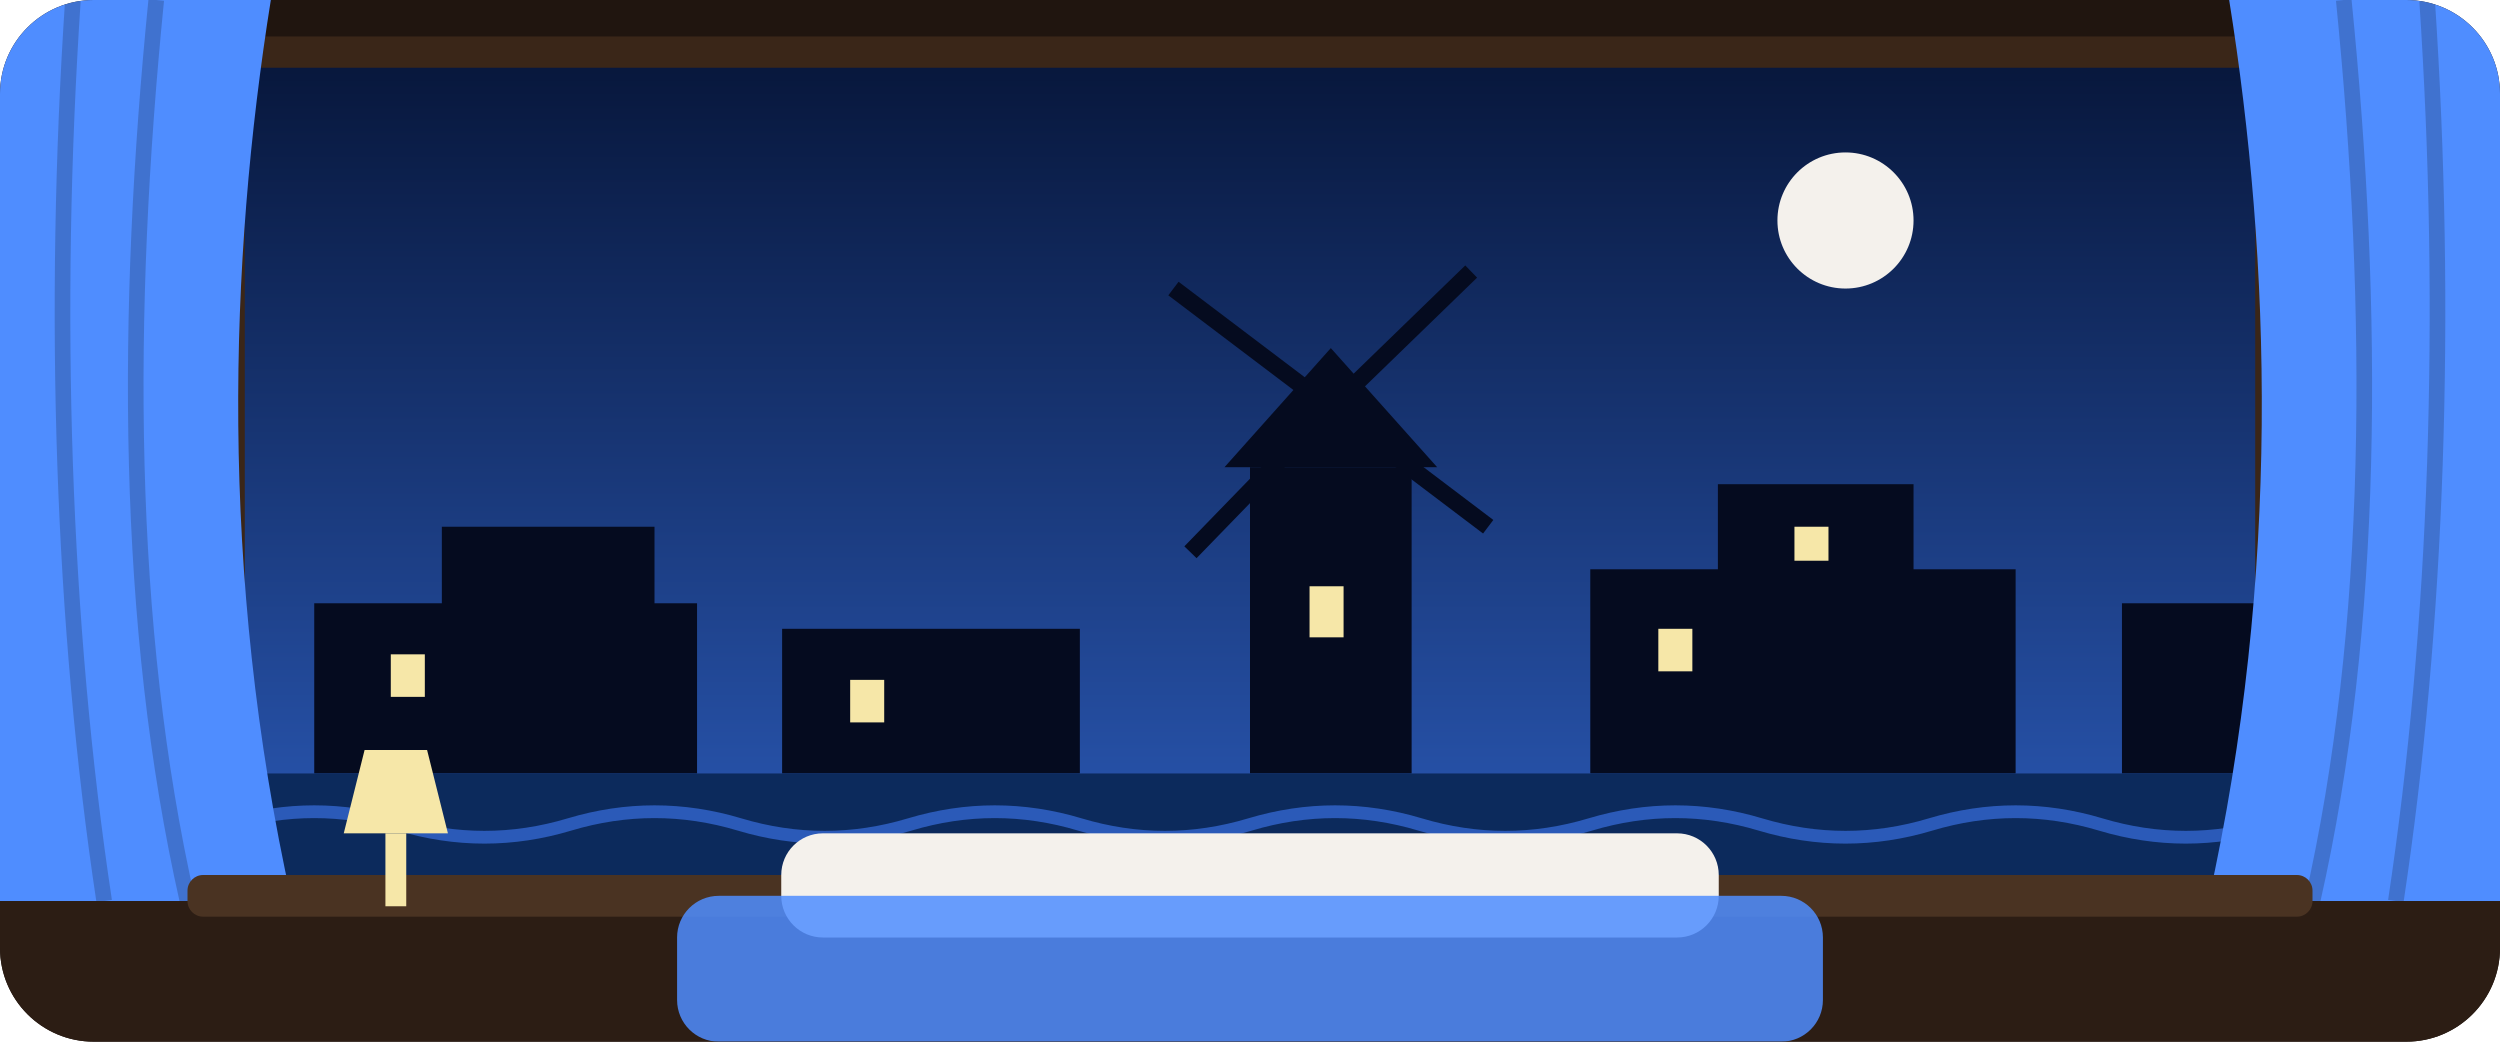
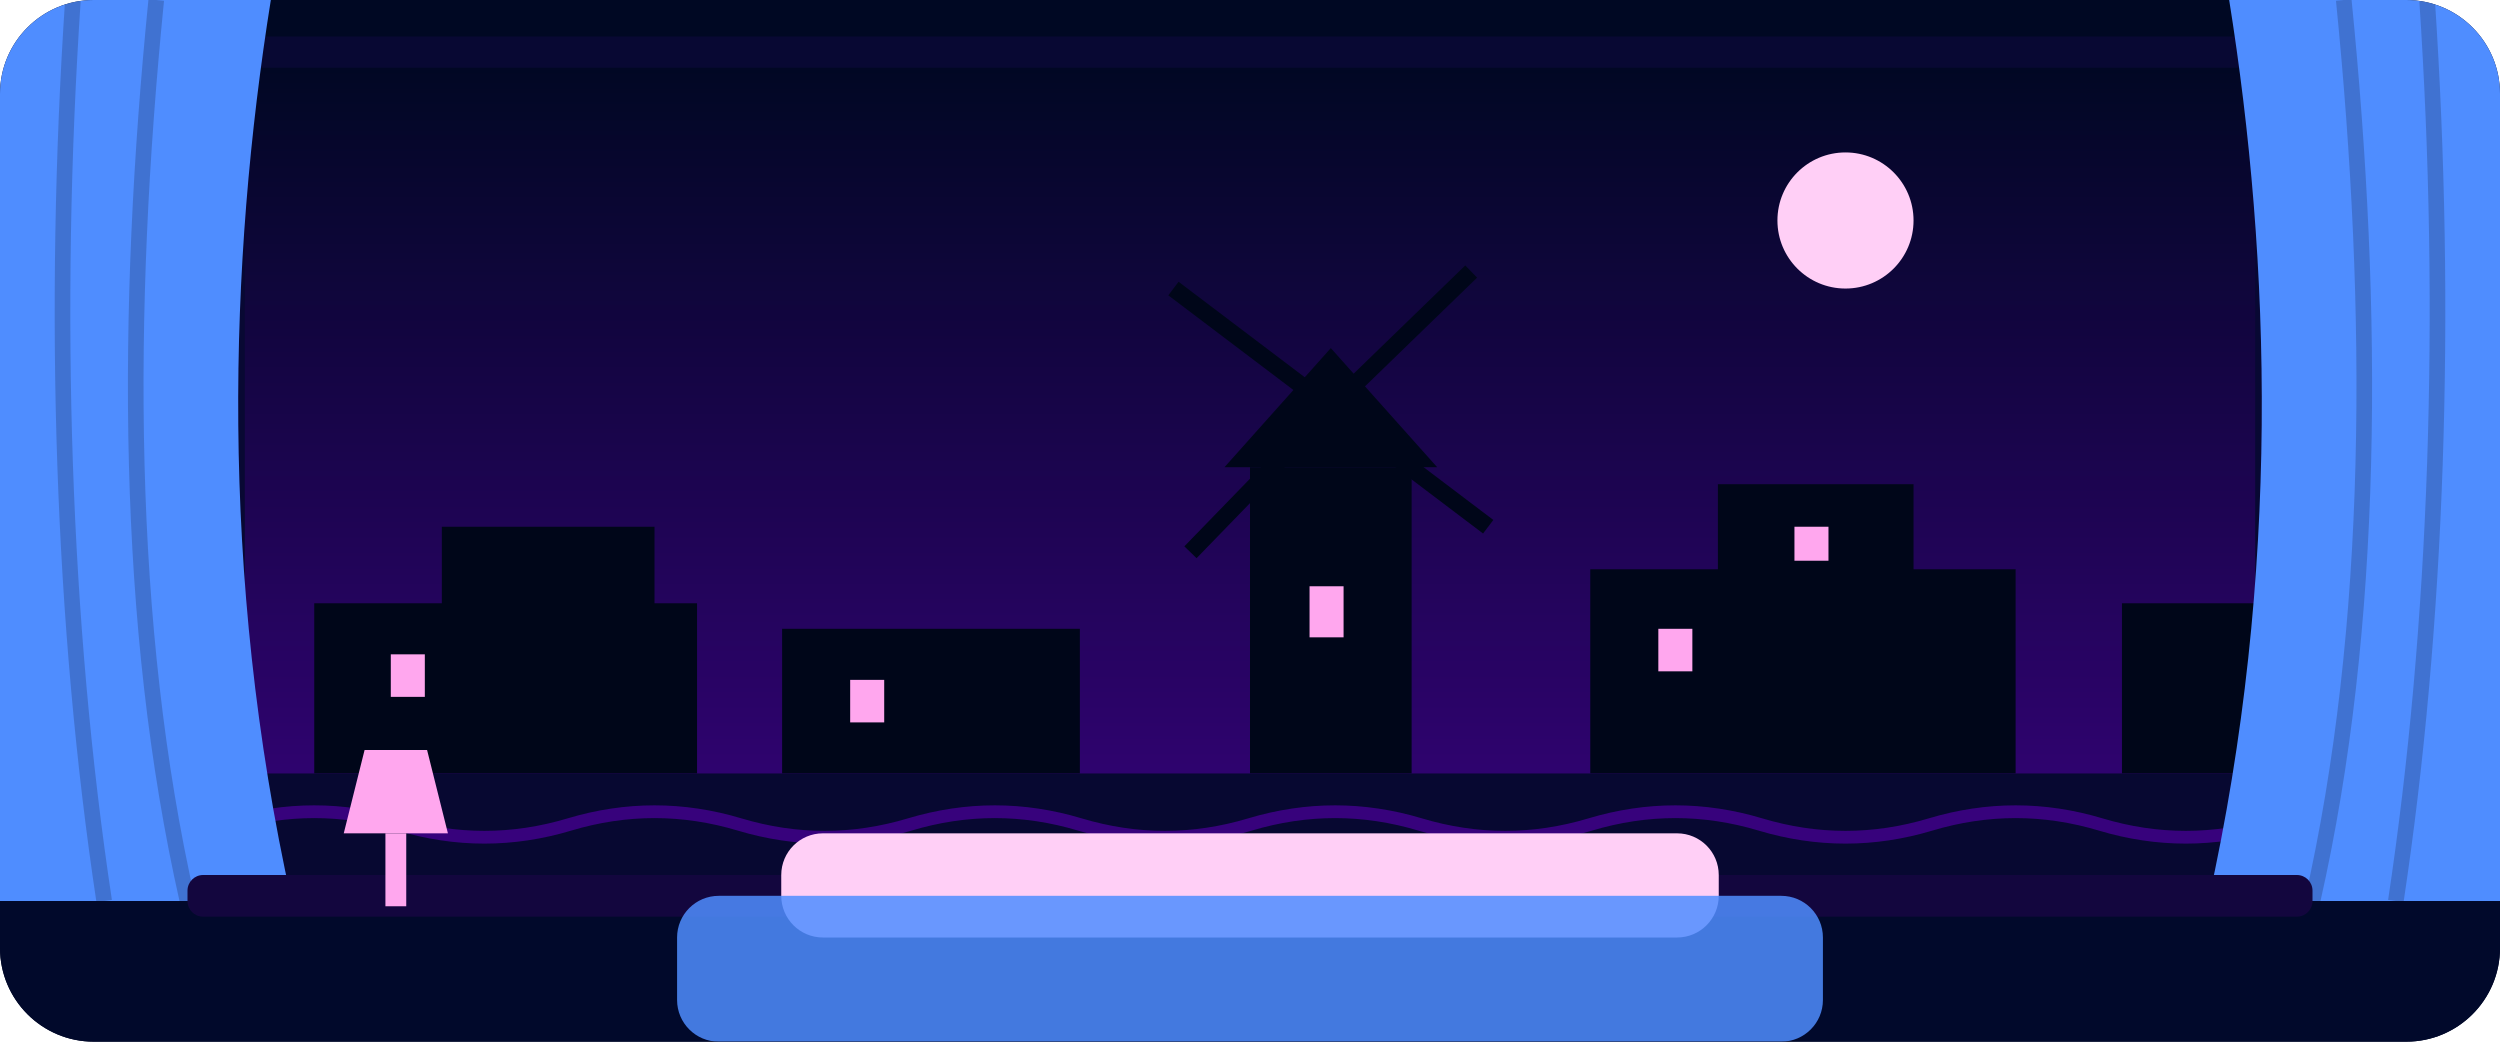
<svg xmlns="http://www.w3.org/2000/svg" viewBox="0 0 480 200" width="480" height="200">
  <defs>
    <clipPath id="c">
      <rect width="480" height="200" rx="18" />
    </clipPath>
  </defs>
  <g clip-path="url(#c)">
-     <rect width="480" height="200" fill="#20150f" />
+     <rect width="480" height="200" fill="#000823" />
    <svg x="44" y="10" width="392" height="163" viewBox="0 0 480 200" preserveAspectRatio="xMidYMax slice">
      <defs>
        <linearGradient id="sky" x1="0" y1="0" x2="0" y2="1">
-           <stop offset="0" stop-color="#07163a" />
-           <stop offset="1" stop-color="#2b5ab8" />
+           <stop offset="0" stop-color="#000722" />
+           <stop offset="1" stop-color="#37027c" />
        </linearGradient>
      </defs>
      <rect width="480" height="200" fill="url(#sky)" />
-       <circle cx="380" cy="40" r="16" fill="#f4f1ec" />
-       <g fill="#050b1f">
+       <circle cx="380" cy="40" r="16" fill="#ffcff6" />
+       <g fill="#000619">
        <rect x="20" y="130" width="90" height="40" />
        <rect x="50" y="112" width="50" height="22" />
        <rect x="130" y="136" width="70" height="34" />
        <rect x="320" y="122" width="100" height="48" />
        <rect x="350" y="102" width="46" height="24" />
        <rect x="240" y="98" width="38" height="72" />
        <path d="M234 98 L259 70 L284 98 Z" />
-         <path d="M259 84 L222 56 M259 84 L296 112 M259 84 L226 118 M259 84 L292 52" stroke="#050b1f" stroke-width="4" fill="none" />
+         <path d="M259 84 L222 56 M259 84 L296 112 M259 84 L226 118 M259 84 L292 52" stroke="#000619" stroke-width="4" fill="none" />
        <rect x="445" y="130" width="35" height="40" />
-         <g fill="#f6e7a8">
+         <g fill="#ffa7ee">
          <rect x="38" y="142" width="8" height="10" />
          <rect x="146" y="148" width="8" height="10" />
          <rect x="336" y="136" width="8" height="10" />
          <rect x="368" y="112" width="8" height="8" />
          <rect x="254" y="126" width="8" height="12" />
        </g>
      </g>
-       <rect x="0" y="170" width="480" height="30" fill="#0c2a5c" />
-       <path d="M0 182 q20 -6 40 0 t40 0 t40 0 t40 0 t40 0 t40 0 t40 0 t40 0 t40 0 t40 0 t40 0 t40 0" stroke="#2b5ab8" stroke-width="3" fill="none" />
+       <rect x="0" y="170" width="480" height="30" fill="#070831" />
+       <path d="M0 182 q20 -6 40 0 t40 0 t40 0 t40 0 t40 0 t40 0 t40 0 t40 0 t40 0 t40 0 t40 0 t40 0" stroke="#37027c" stroke-width="3" fill="none" />
    </svg>
-     <rect x="44" y="10" width="392" height="163" fill="none" stroke="#3a2618" stroke-width="6" />
+     <rect x="44" y="10" width="392" height="163" fill="none" stroke="#080833" stroke-width="6" />
    <path d="M0 0h52c-8 50-10 110 4 173H0z" fill="#4f8dff" />
    <path d="M480 0h-52c8 50 10 110-4 173h56z" fill="#4f8dff" />
-     <path d="M14 0c-4 60-2 120 6 173M30 0c-6 60-6 120 6 173M466 0c4 60 2 120-6 173M450 0c6 60 6 120-6 173" stroke="#00000030" stroke-width="3" fill="none" />
-     <rect x="0" y="173" width="480" height="27" fill="#2c1d14" />
-     <rect x="36" y="168" width="408" height="8" rx="3" fill="#4a3322" />
-     <rect x="150" y="160" width="180" height="20" rx="8" fill="#f4f1ec" />
+     <path d="M14 0c-4 60-2 120 6 173M30 0c-6 60-6 120 6 173M466 0c4 60 2 120-6 173M450 0c6 60 6 120-6 173" stroke="#00040f30" stroke-width="3" fill="none" />
+     <rect x="0" y="173" width="480" height="27" fill="#01092b" />
+     <rect x="36" y="168" width="408" height="8" rx="3" fill="#13063e" />
+     <rect x="150" y="160" width="180" height="20" rx="8" fill="#ffcff6" />
    <rect x="130" y="172" width="220" height="28" rx="8" fill="#4f8dff" opacity=".85" />
-     <path d="M66 160h20l-4-16h-12z" fill="#f6e7a8" />
-     <rect x="74" y="160" width="4" height="14" fill="#f6e7a8" />
+     <path d="M66 160h20l-4-16h-12z" fill="#ffa7ee" />
+     <rect x="74" y="160" width="4" height="14" fill="#ffa7ee" />
  </g>
</svg>
